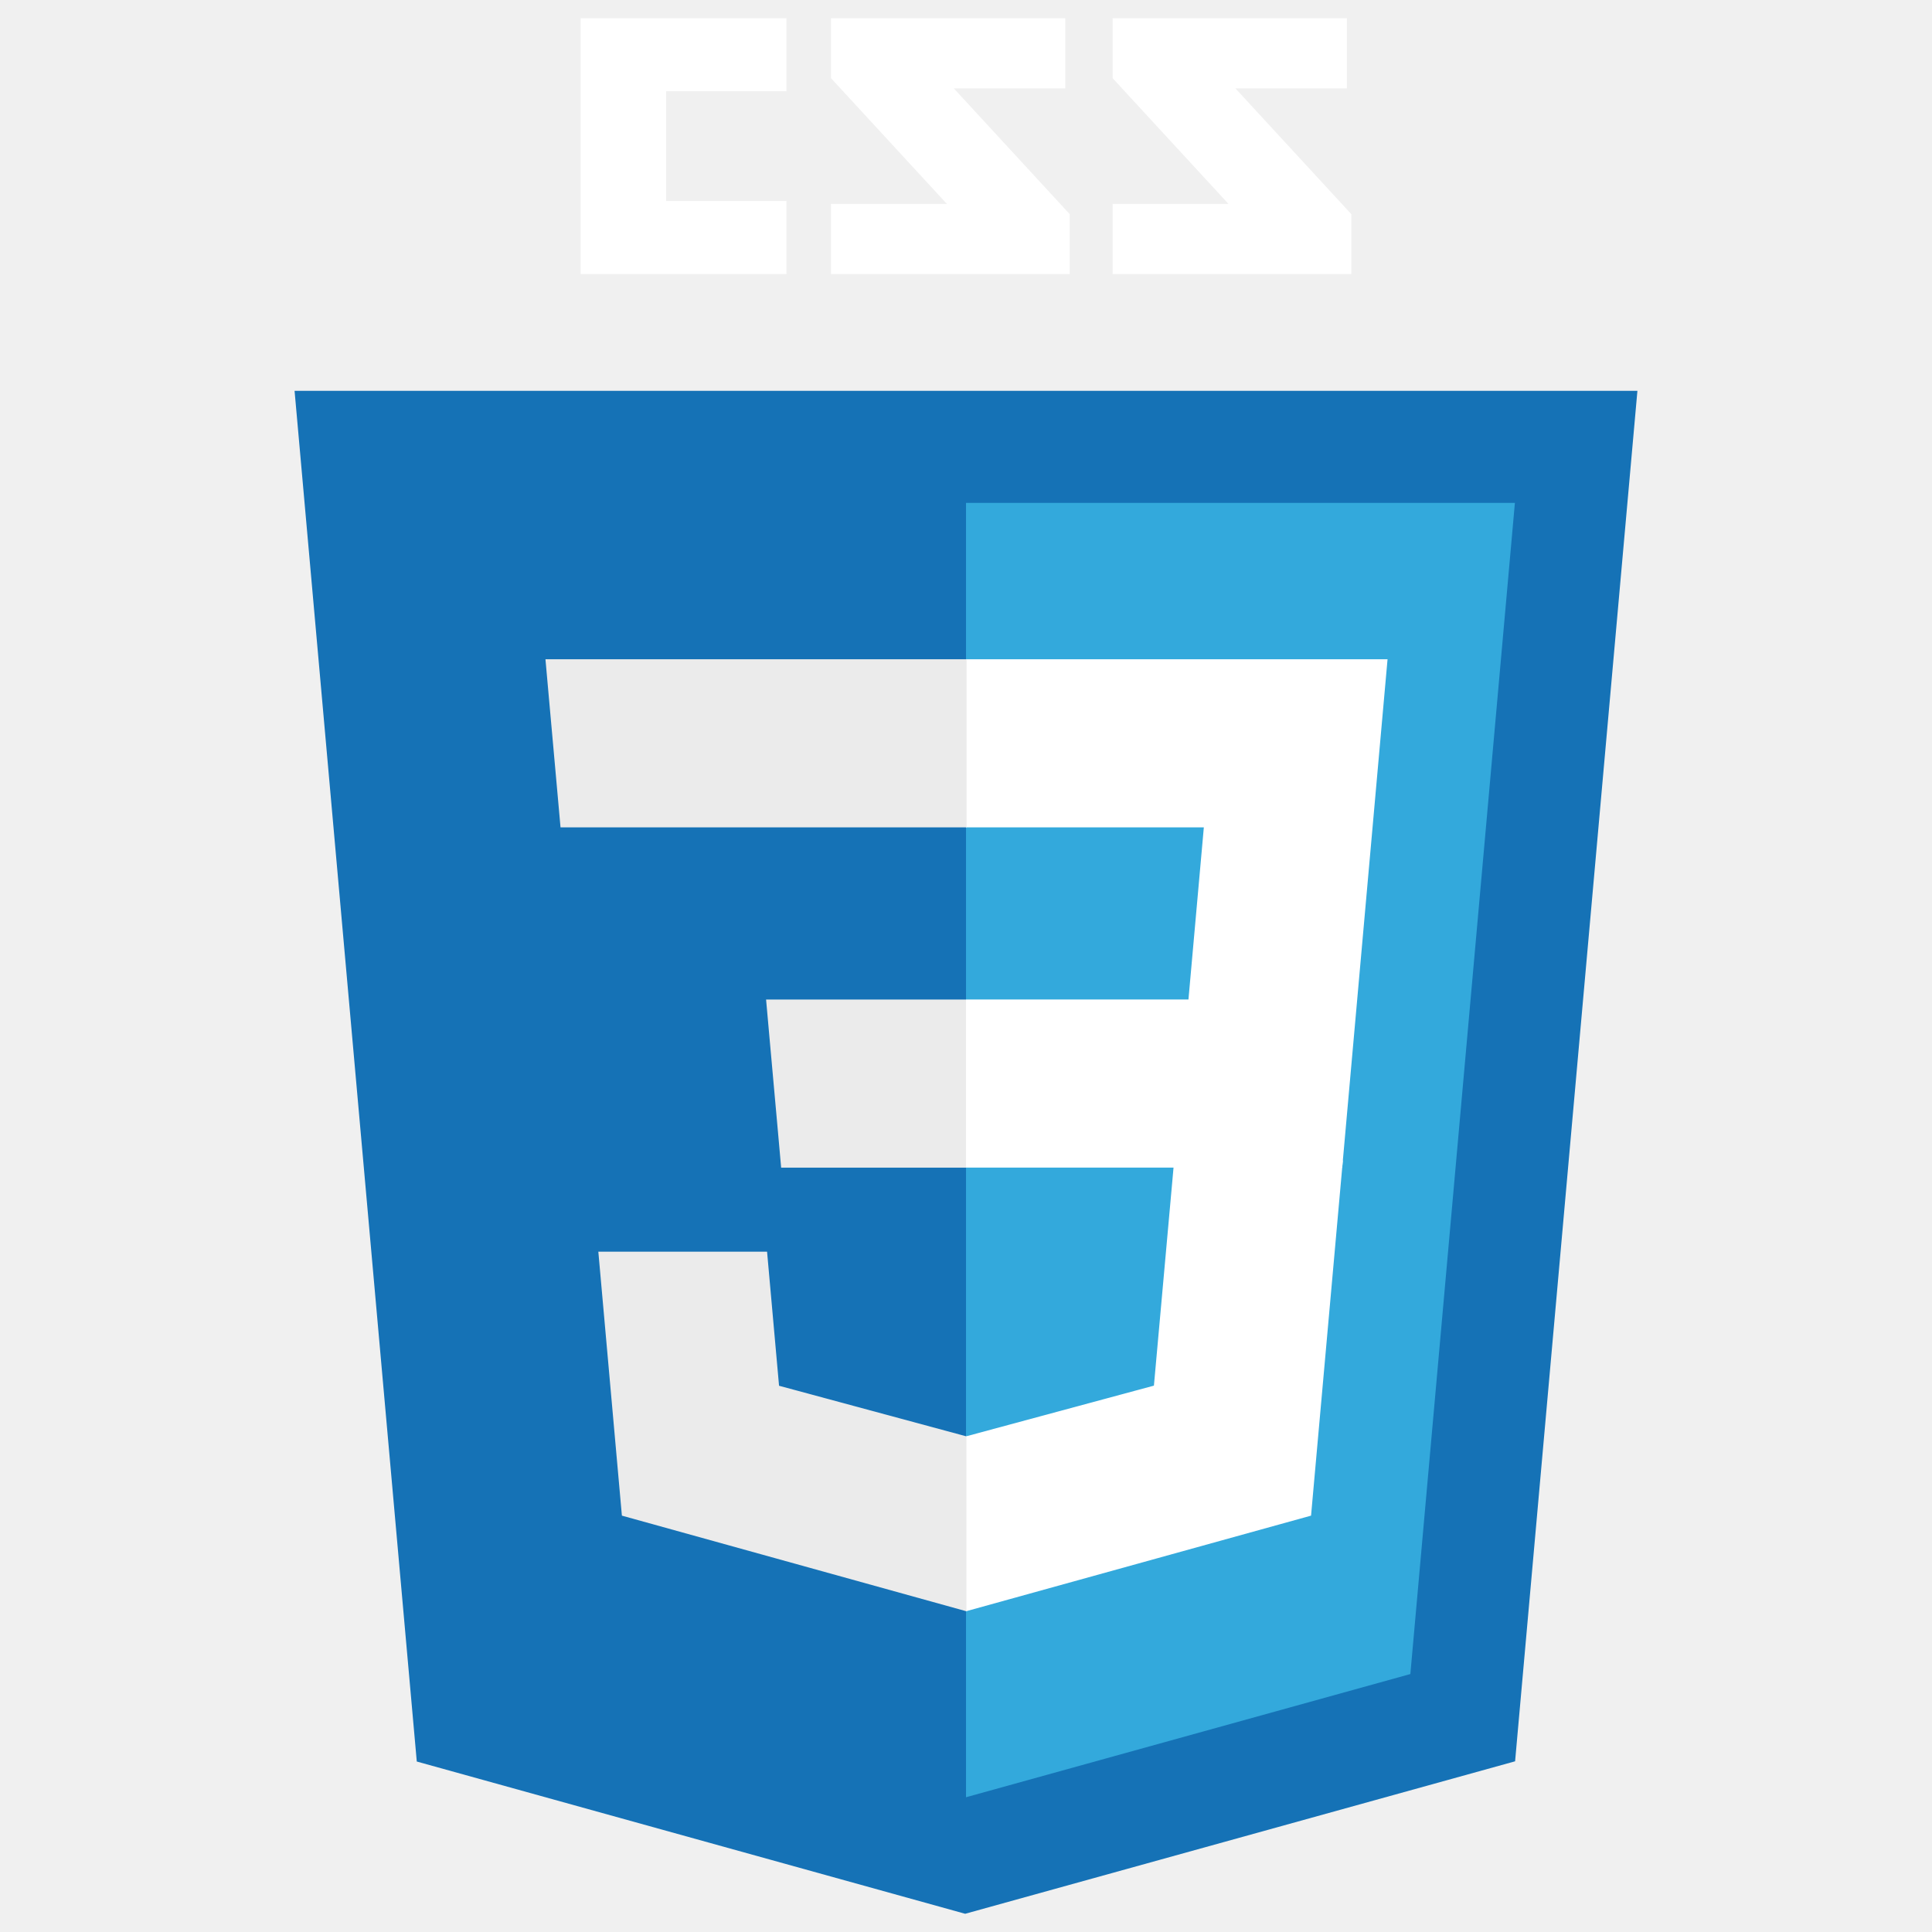
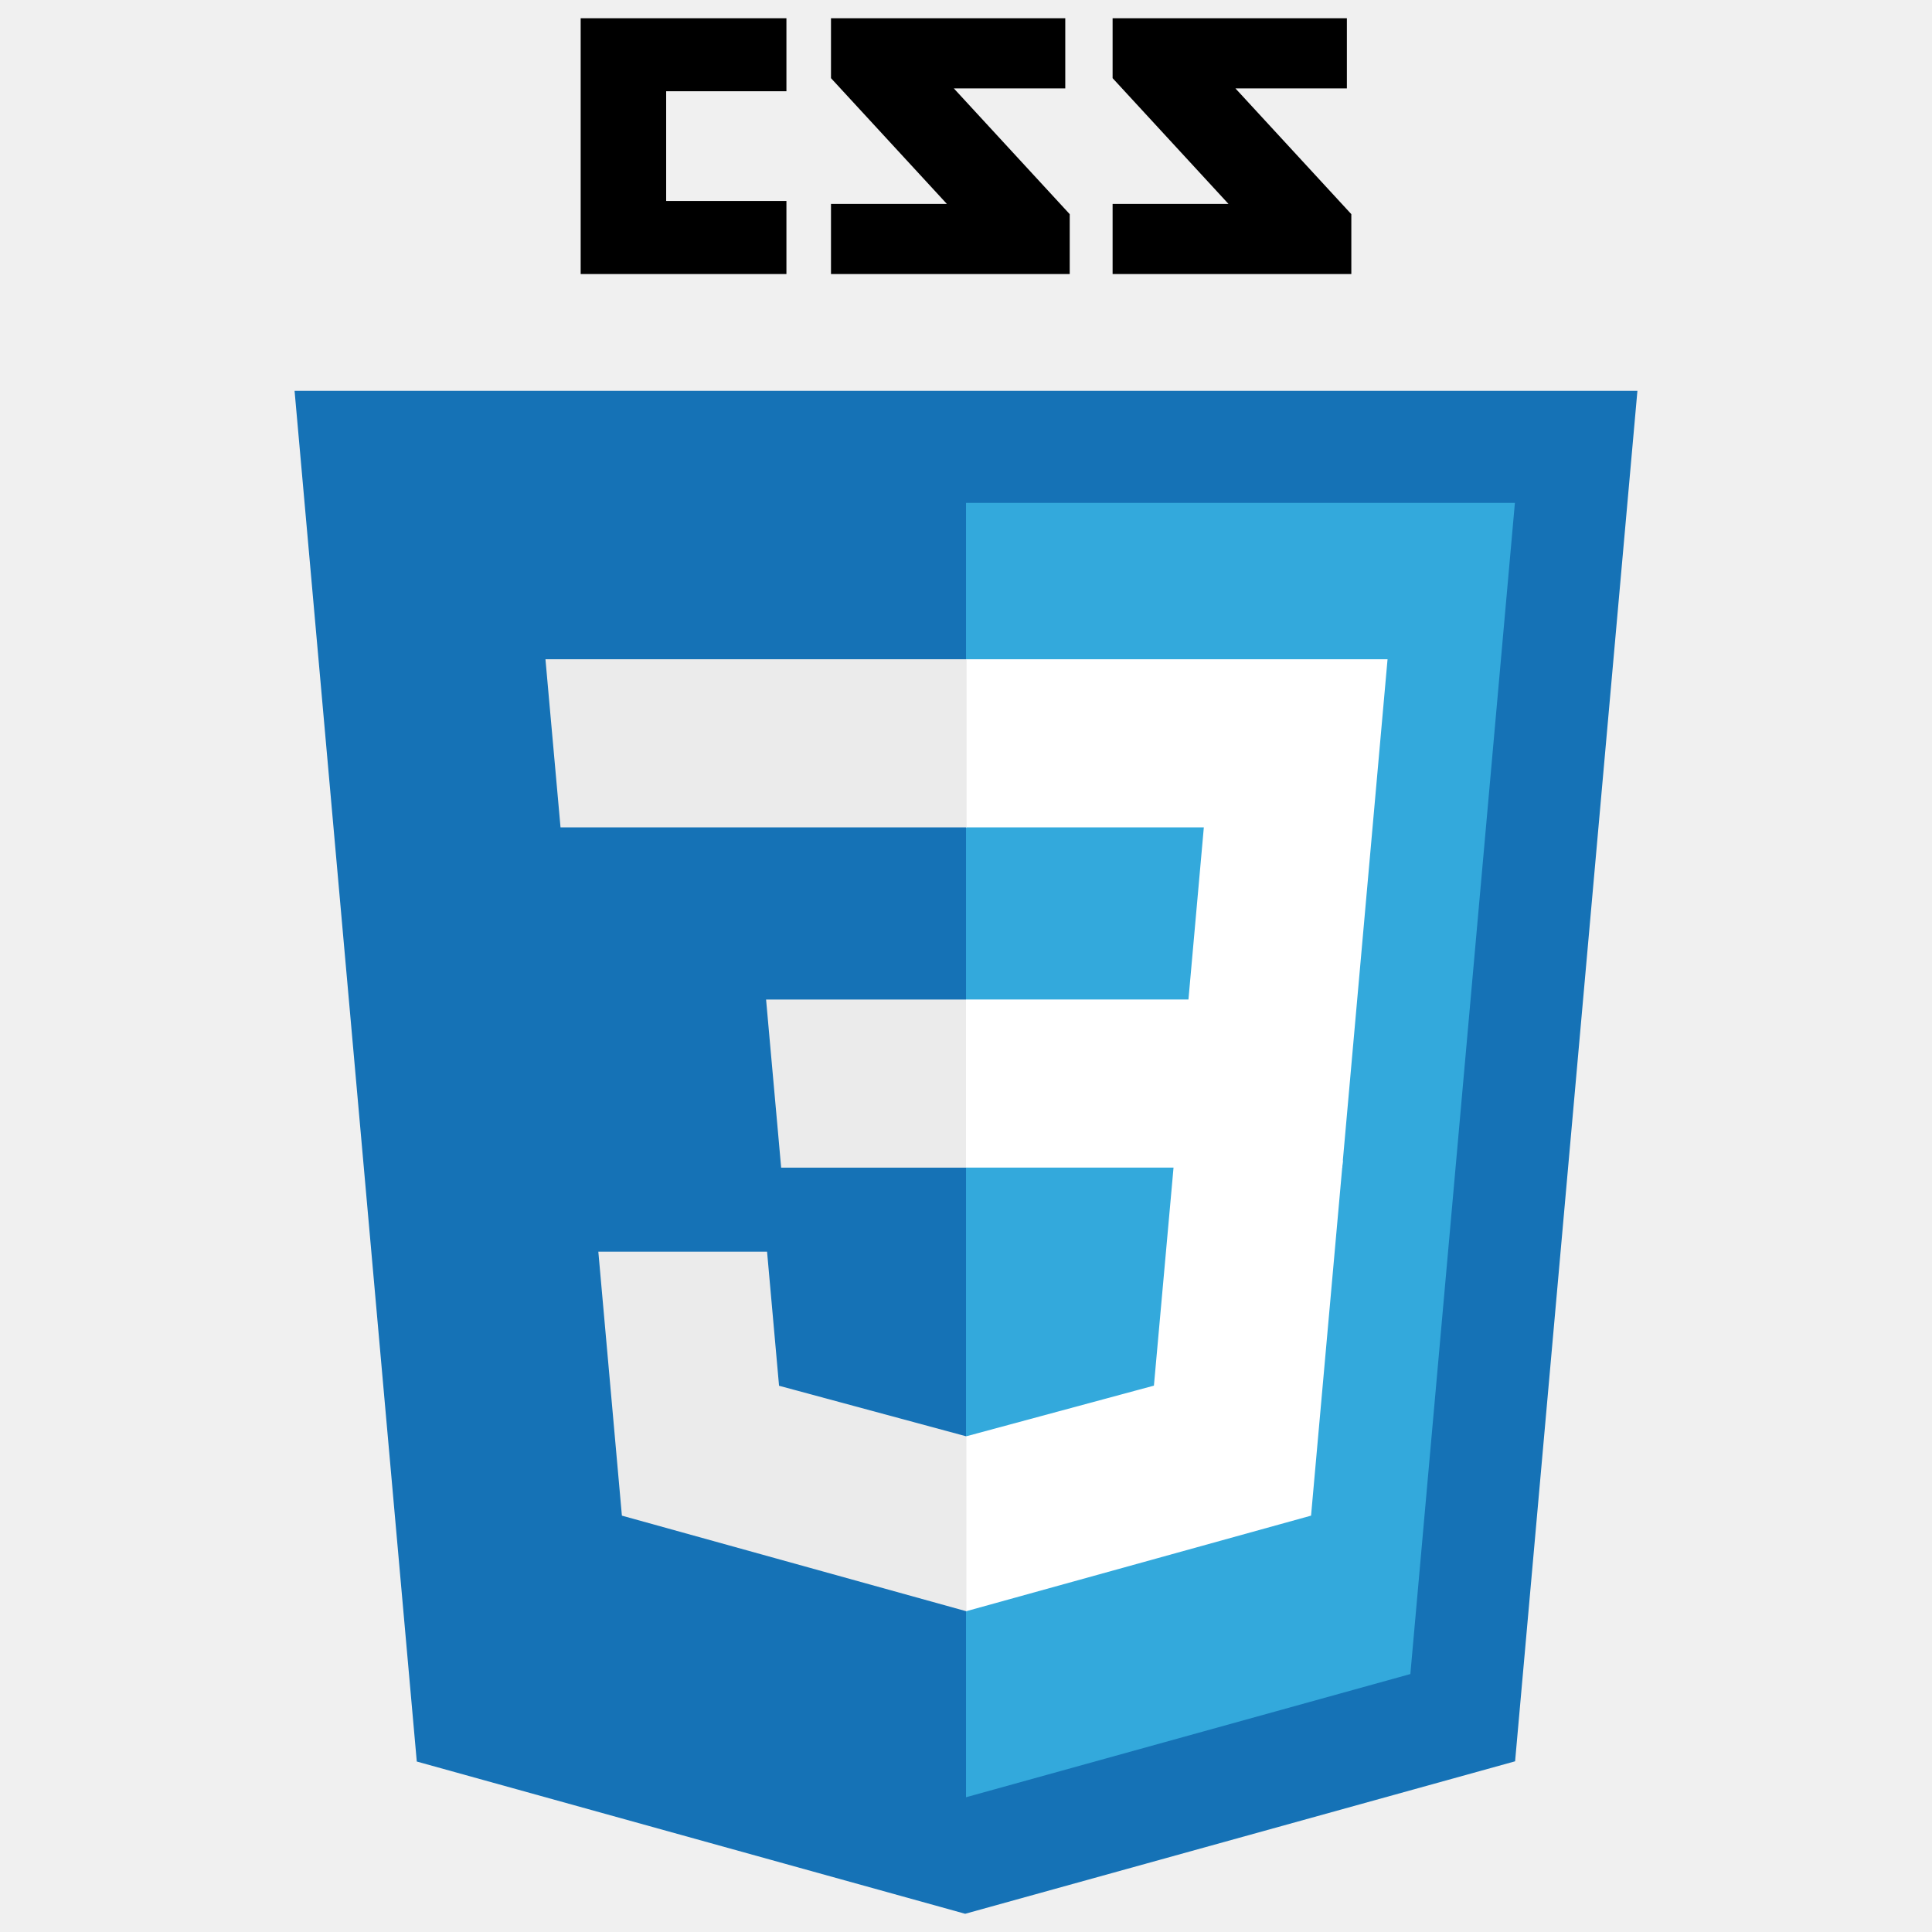
<svg viewBox="0 0 128 128">
-   <path fill="white" d="M89.234 5.856H81.85l7.679 8.333v3.967H73.713v-4.645h7.678l-7.678-8.333V1.207h15.521v4.649zm-18.657 0h-7.384l7.679 8.333v3.967H55.055v-4.645h7.679l-7.679-8.333V1.207h15.522v4.649zm-18.474.19h-7.968v7.271h7.968v4.839H38.471V1.207h13.632v4.839z" />
+   <path d="M89.234 5.856H81.85l7.679 8.333v3.967H73.713v-4.645h7.678l-7.678-8.333V1.207h15.521v4.649zm-18.657 0h-7.384l7.679 8.333v3.967H55.055v-4.645h7.679l-7.679-8.333V1.207h15.522v4.649zm-18.474.19h-7.968v7.271h7.968v4.839H38.471V1.207h13.632v4.839z" />
  <path fill="#1572B6" d="M27.613 116.706l-8.097-90.813h88.967l-8.104 90.798-36.434 10.102-36.332-10.087z" />
  <path fill="#33A9DC" d="M64.001 119.072l29.439-8.162 6.926-77.591H64.001v85.753z" />
  <path fill="#fff" d="M64 66.22h14.738l1.019-11.405H64V43.677h27.929l-.267 2.988-2.737 30.692H64V66.22z" />
  <path fill="#EBEBEB" d="M64.067 95.146l-.049.014-12.404-3.35-.794-8.883H39.641l1.561 17.488 22.814 6.333.052-.015V95.146z" />
  <path fill="#fff" d="M77.792 76.886L76.45 91.802l-12.422 3.353v11.588l22.833-6.328.168-1.882 1.938-21.647H77.792z" />
  <path fill="#EBEBEB" d="M64.039 43.677v11.137H37.136l-.224-2.503-.507-5.646-.267-2.988h27.901zM64 66.221v11.138H51.753l-.223-2.503-.508-5.647-.267-2.988H64z" />
</svg>
